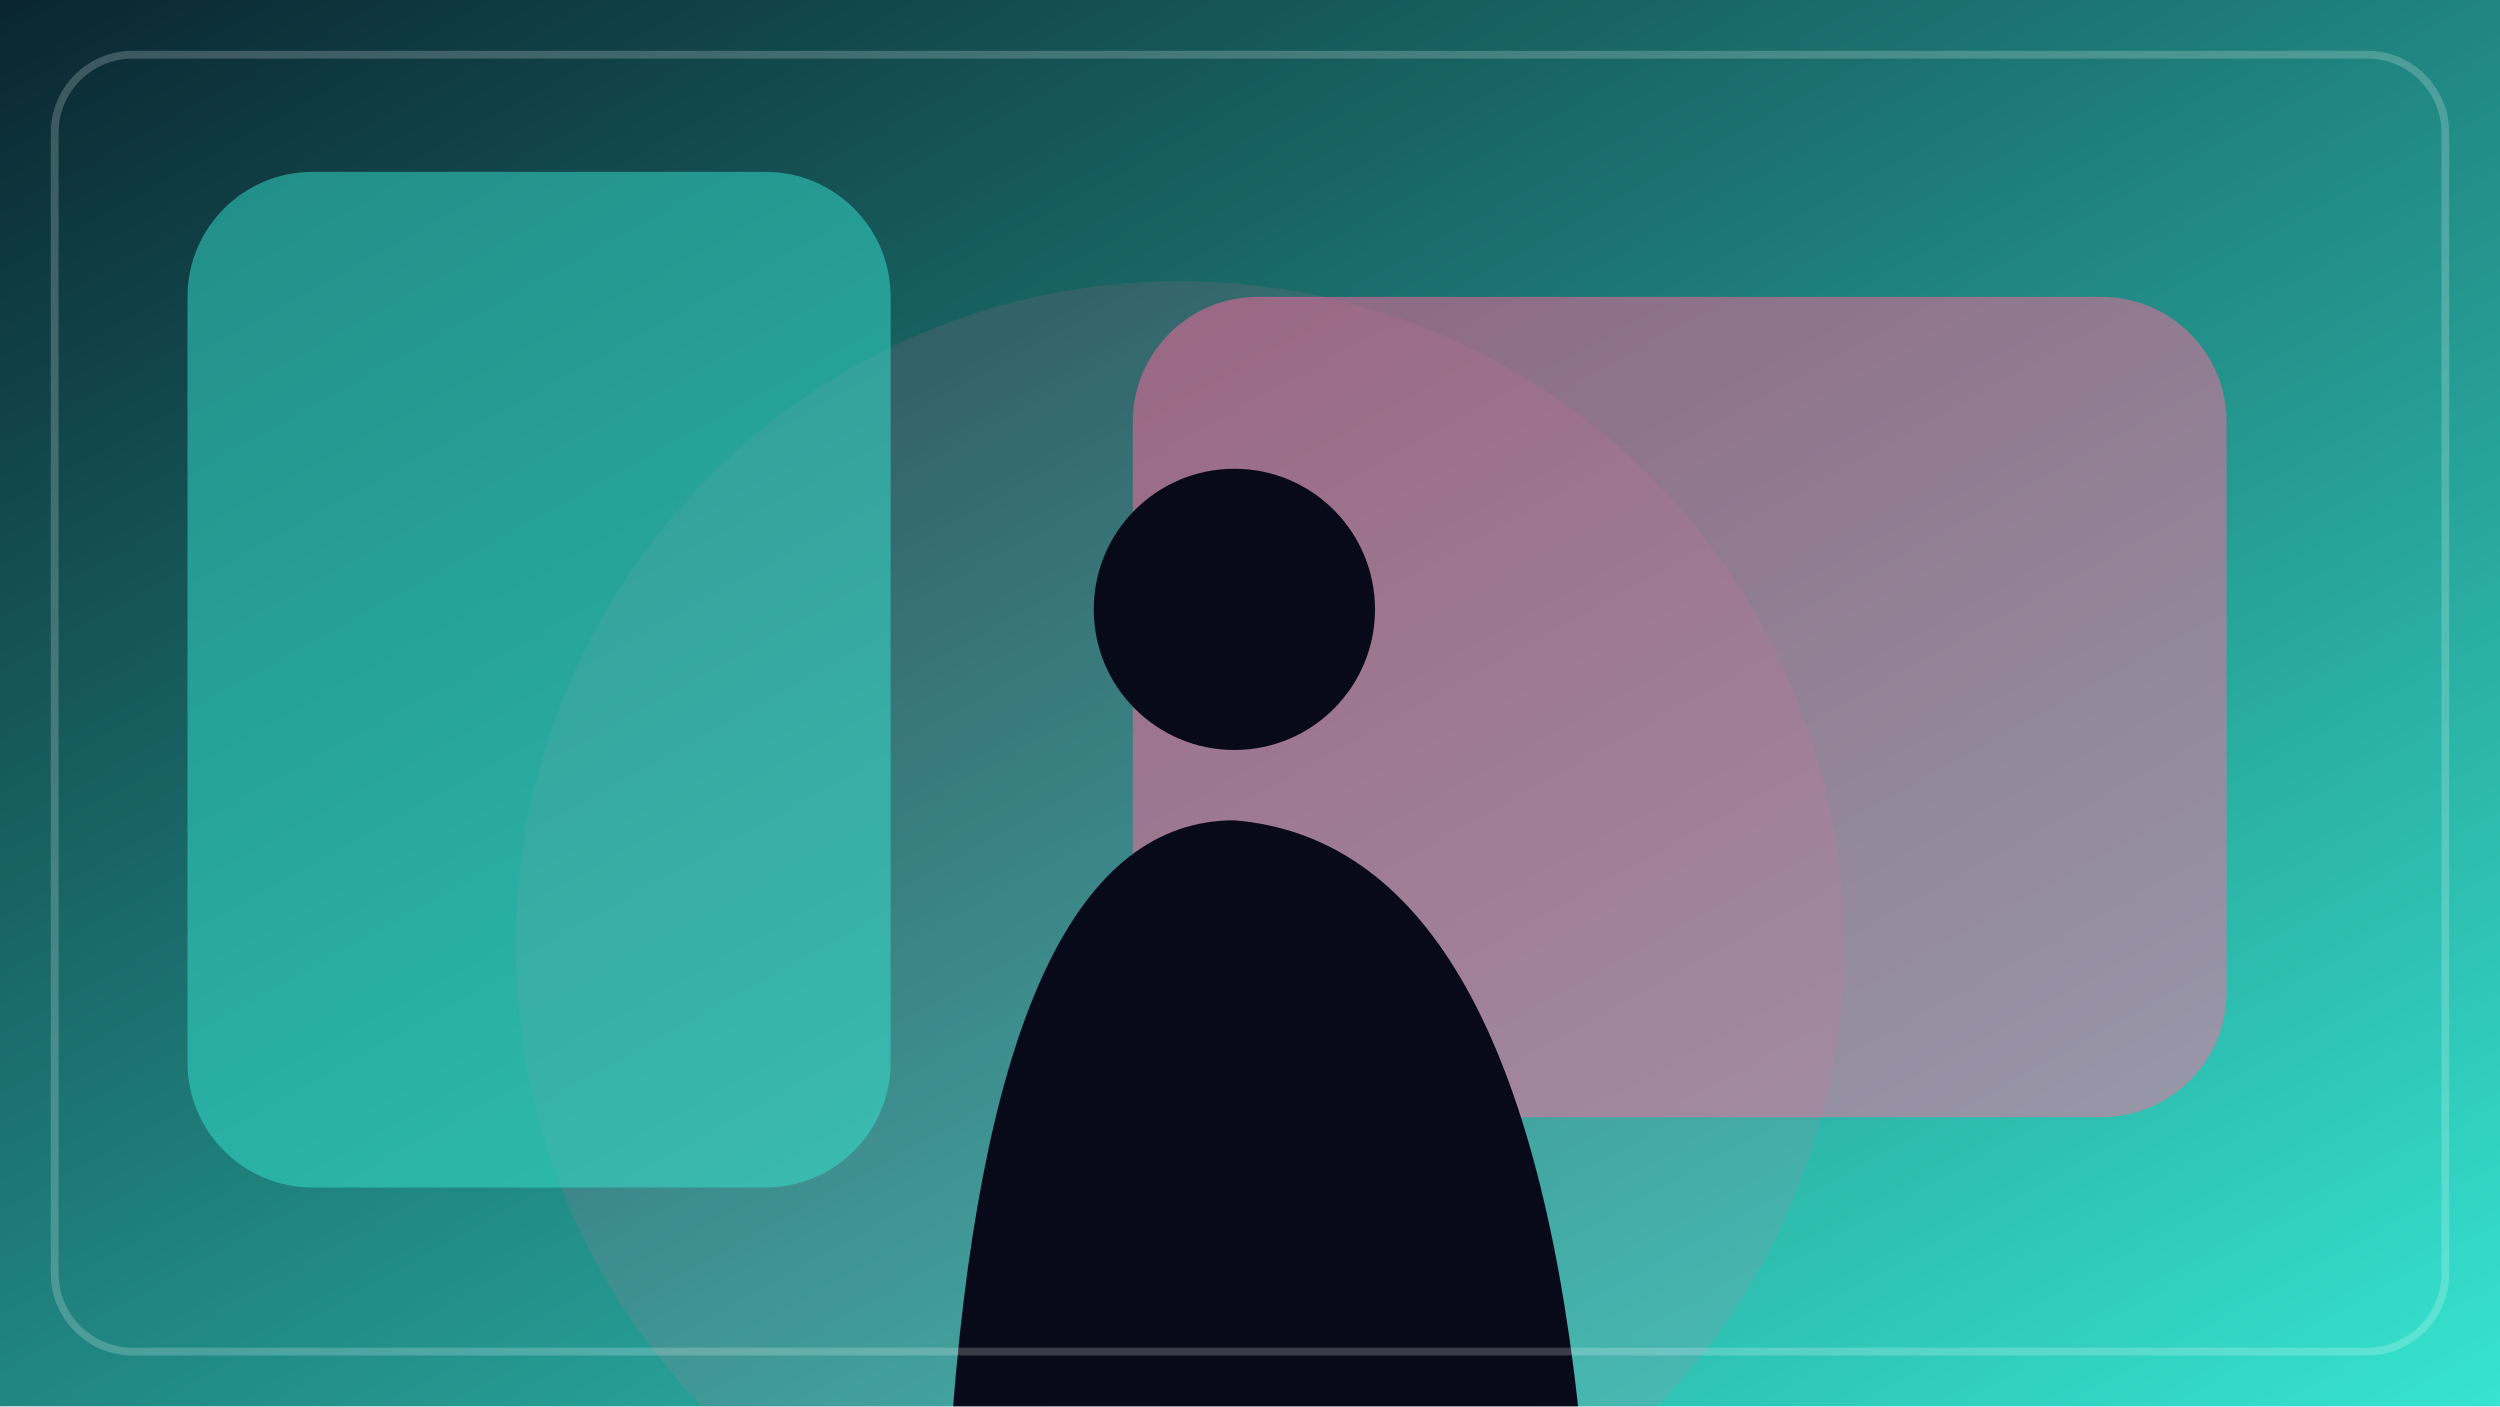
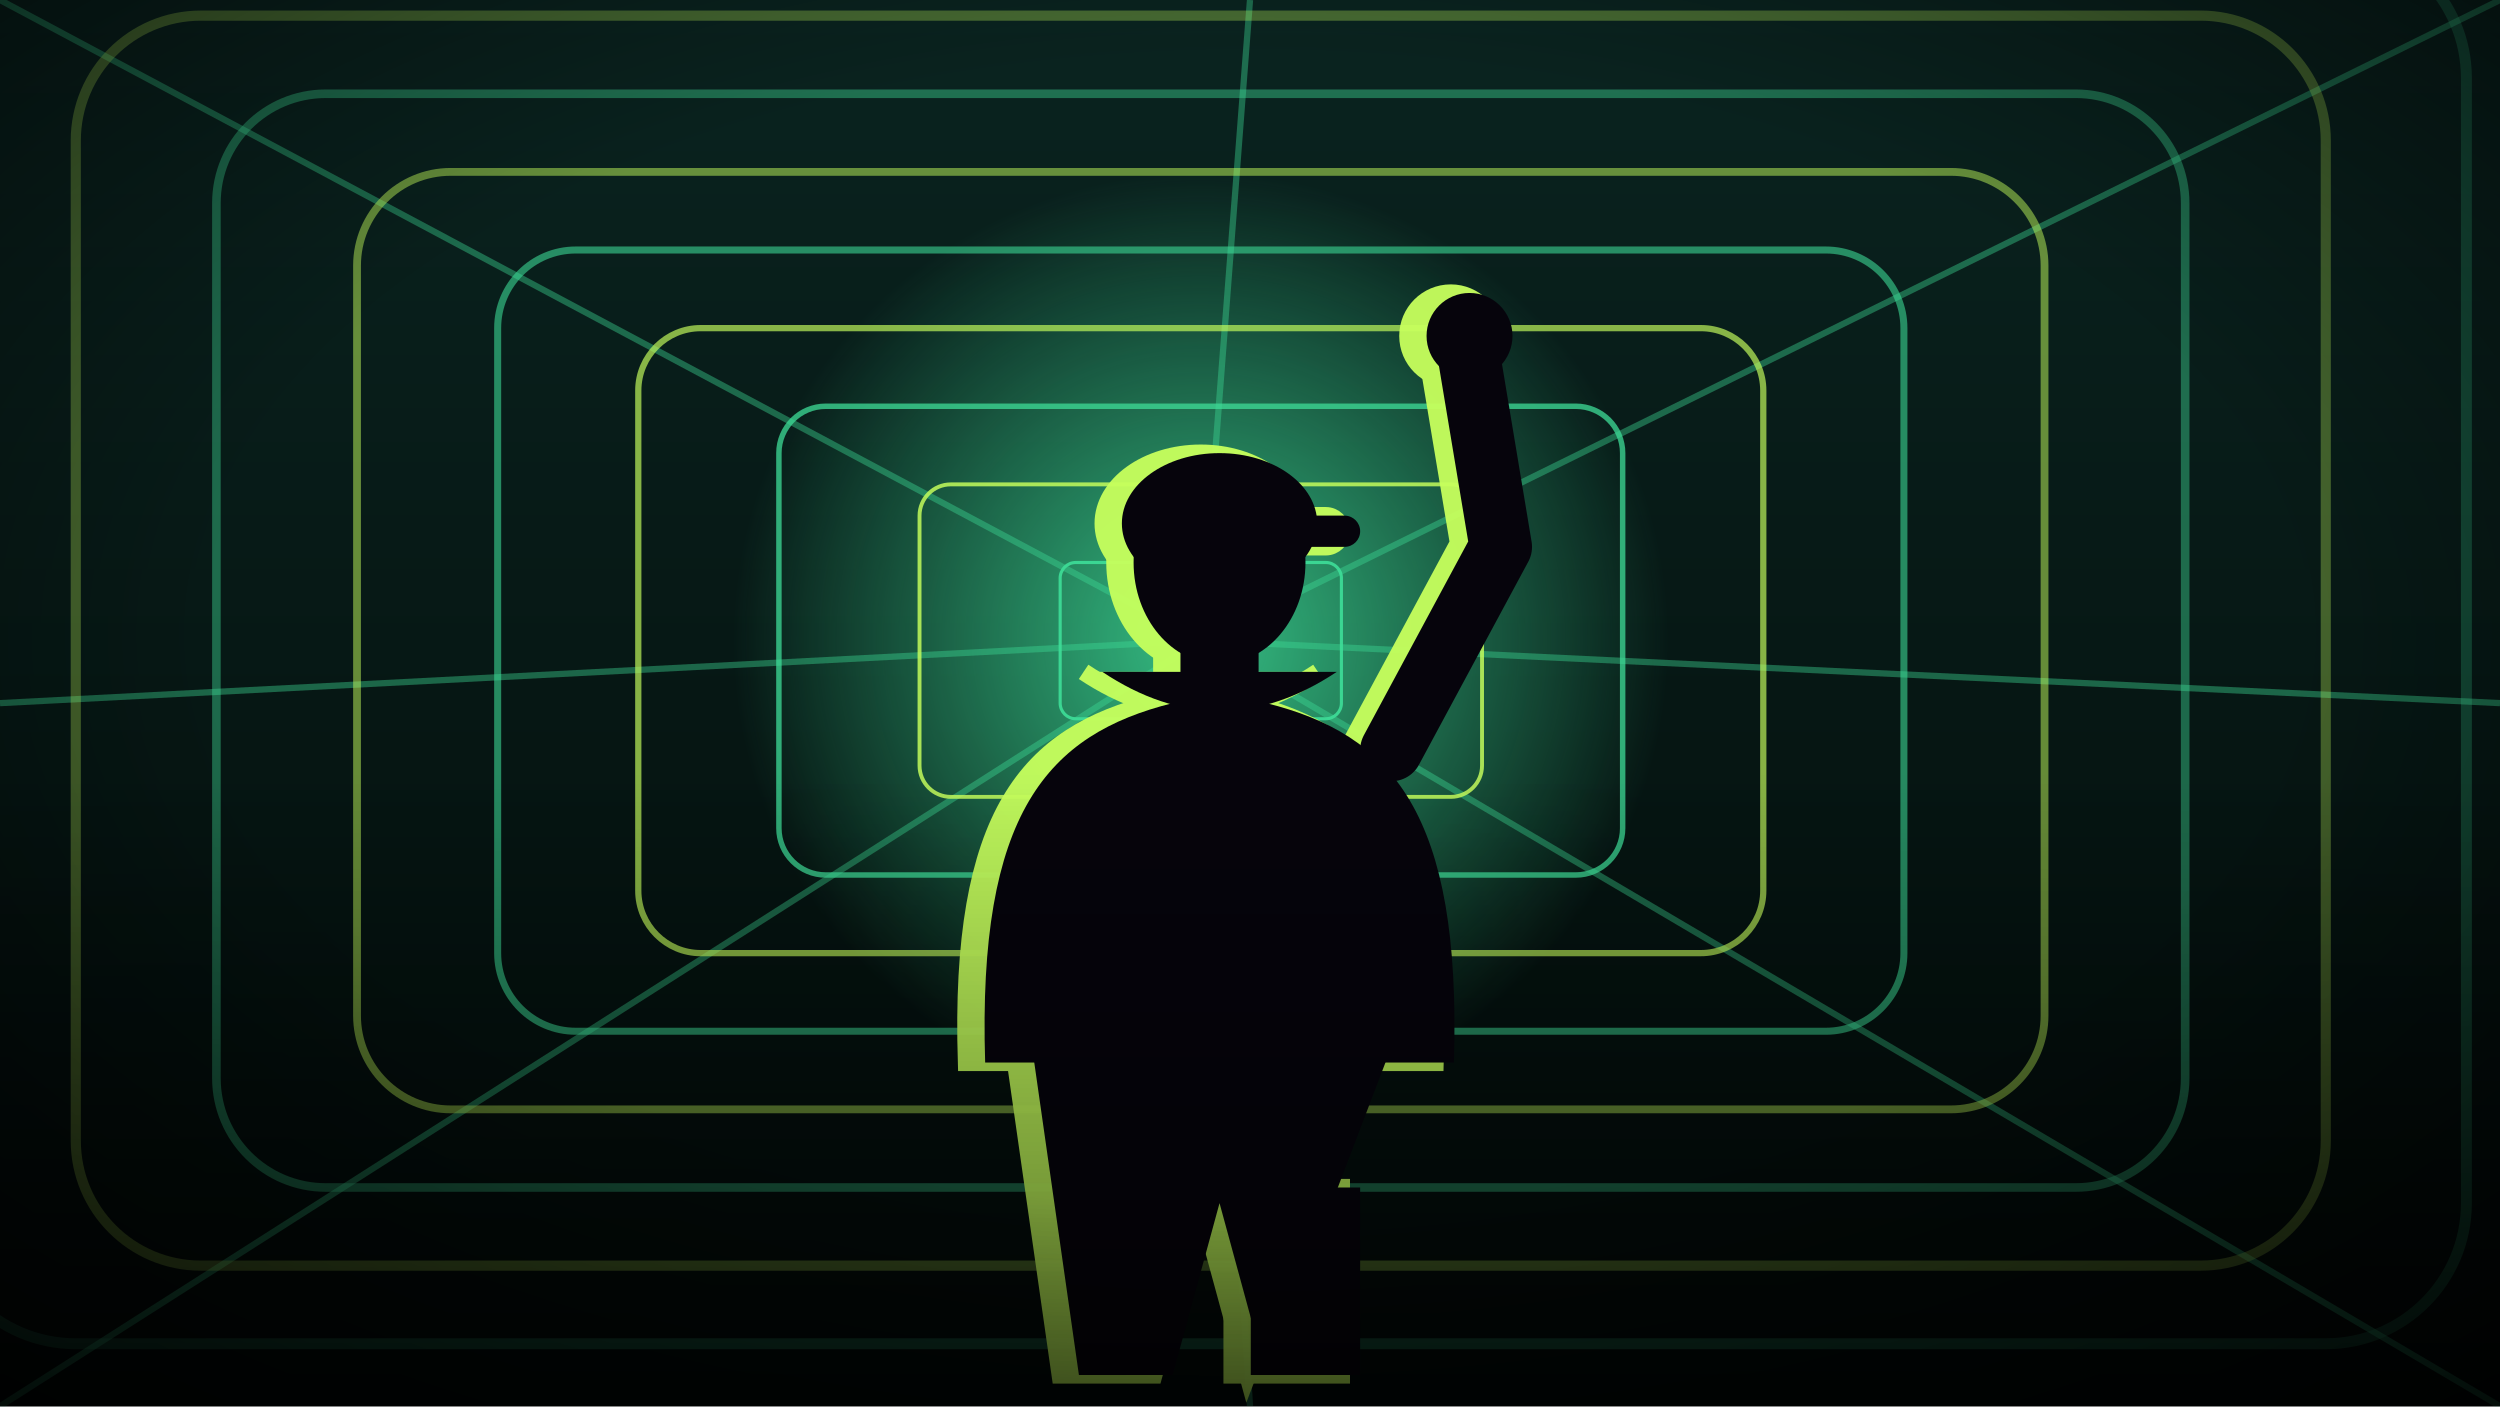
- <svg xmlns="http://www.w3.org/2000/svg" viewBox="0 0 320 180">
+ <svg xmlns="http://www.w3.org/2000/svg" viewBox="0 0 320 180" width="320" height="180" preserveAspectRatio="xMidYMid slice">
  <defs>
-     <linearGradient id="g" x1="0" y1="0" x2="1" y2="1">
-       <stop stop-color="#0A2630" />
-       <stop offset="1" stop-color="#36E4D0" />
+     <linearGradient id="bgk6" x1="0" y1="0" x2="0" y2="1">
+       <stop offset="0" stop-color="#0A2420" />
+       <stop offset="1" stop-color="#020A08" />
+     </linearGradient>
+     <radialGradient id="glk6" cx=".5" cy=".5" r=".5">
+       <stop offset="0" stop-color="#3DDC97" stop-opacity=".85" />
+       <stop offset="1" stop-color="#3DDC97" stop-opacity="0" />
+     </radialGradient>
+     <radialGradient id="g2k6" cx=".5" cy=".5" r=".5">
+       <stop offset="0" stop-color="#C6FF5C" stop-opacity=".7" />
+       <stop offset="1" stop-color="#C6FF5C" stop-opacity="0" />
+     </radialGradient>
+     <linearGradient id="bek6" x1="0" y1="0" x2="0" y2="1">
+       <stop offset="0" stop-color="#3DDC97" stop-opacity=".55" />
+       <stop offset="1" stop-color="#3DDC97" stop-opacity="0" />
+     </linearGradient>
+     <radialGradient id="vgk6" cx=".5" cy=".45" r=".75">
+       <stop offset=".55" stop-color="#000" stop-opacity="0" />
+       <stop offset="1" stop-color="#000" stop-opacity=".7" />
+     </radialGradient>
+     <linearGradient id="ftk6" x1="0" y1="0" x2="0" y2="1">
+       <stop offset=".55" stop-color="#000" stop-opacity="0" />
+       <stop offset="1" stop-color="#000" stop-opacity=".55" />
    </linearGradient>
  </defs>
-   <rect width="320" height="180" fill="url(#g)" />
-   <circle cx="151" cy="121" r="85" fill="#FF6A9B" opacity=".12" />
-   <rect x="24" y="22" width="90" height="130" rx="16" fill="#36E4D0" opacity=".5" />
-   <rect x="145" y="38" width="140" height="105" rx="16" fill="#FF6A9B" opacity=".5" />
-   <circle cx="158" cy="78" r="18" fill="#090A19" />
-   <path d="M122 180Q128 105 158 105Q194 108 202 180Z" fill="#090A19" />
-   <rect x="7" y="7" width="306" height="166" rx="10" fill="none" stroke="#FFFFFF" stroke-opacity=".2" />
+   <rect width="320" height="180" fill="url(#bgk6)" />
+   <circle cx="153.7" cy="82.0" r="60.0" fill="url(#glk6)" />
+   <path d="M153.7 82.0 L0.0 0.0" stroke="#3DDC97" stroke-width=".8" opacity=".4" />
+   <path d="M153.7 82.0 L320.0 0.0" stroke="#3DDC97" stroke-width=".8" opacity=".4" />
+   <path d="M153.7 82.0 L0.0 180.0" stroke="#3DDC97" stroke-width=".8" opacity=".4" />
+   <path d="M153.7 82.0 L320.0 180.0" stroke="#3DDC97" stroke-width=".8" opacity=".4" />
+   <path d="M153.7 82.0 L0.0 90.0" stroke="#3DDC97" stroke-width=".8" opacity=".4" />
+   <path d="M153.7 82.0 L320.0 90.0" stroke="#3DDC97" stroke-width=".8" opacity=".4" />
+   <path d="M153.7 82.0 L160.0 180.0" stroke="#3DDC97" stroke-width=".8" opacity=".4" />
+   <path d="M153.7 82.0 L160.0 0.0" stroke="#3DDC97" stroke-width=".8" opacity=".4" />
+   <rect x="135.7" y="72.0" width="36.0" height="20.0" rx="2.0" fill="none" stroke="#3DDC97" stroke-width="0.4" opacity="0.92" />
+   <rect x="117.7" y="62.0" width="72.0" height="40.0" rx="4.0" fill="none" stroke="#C6FF5C" stroke-width="0.5" opacity="0.83" />
+   <rect x="99.7" y="52.0" width="108.0" height="60.0" rx="6.0" fill="none" stroke="#3DDC97" stroke-width="0.7" opacity="0.75" />
+   <rect x="81.7" y="42.0" width="144.0" height="80.0" rx="8.0" fill="none" stroke="#C6FF5C" stroke-width="0.8" opacity="0.67" />
+   <rect x="63.7" y="32.0" width="180.0" height="100.0" rx="10.0" fill="none" stroke="#3DDC97" stroke-width="0.9" opacity="0.58" />
+   <rect x="45.7" y="22.0" width="216.0" height="120.0" rx="12.0" fill="none" stroke="#C6FF5C" stroke-width="1.0" opacity="0.50" />
+   <rect x="27.7" y="12.0" width="252.0" height="140.0" rx="14.0" fill="none" stroke="#3DDC97" stroke-width="1.1" opacity="0.42" />
+   <rect x="9.7" y="2.0" width="288.0" height="160.0" rx="16.0" fill="none" stroke="#C6FF5C" stroke-width="1.3" opacity="0.33" />
+   <rect x="-8.3" y="-8.0" width="324.0" height="180.0" rx="18.0" fill="none" stroke="#3DDC97" stroke-width="1.4" opacity="0.25" />
+   <rect x="-26.3" y="-18.0" width="360.0" height="200.0" rx="20.0" fill="none" stroke="#C6FF5C" stroke-width="1.5" opacity="0.17" />
+   <g>
+     <g fill="#C6FF5C" stroke="#C6FF5C" stroke-width="2.2" opacity=".95">
+       <ellipse cx="153.7" cy="72.0" rx="11.0" ry="13.0" />
+       <ellipse cx="153.7" cy="67.0" rx="12.5" ry="9.0" />
+       <rect x="151.7" y="66.0" width="20.0" height="4.0" rx="2.0" />
+       <rect x="148.7" y="82.0" width="10.0" height="10.0" />
+       <path d="M123.7 136.0 C122.7 104.0 131.7 94.0 147.7 90.0 L159.7 90.0 L159.7 90.0 L159.7 90.0 C175.7 94.0 184.7 104.0 183.7 136.0 Z" />
+       <path d="M129.7 134.0 L135.7 176.0 L147.7 176.0 L153.7 154.0 L159.7 176.0 L175.7 134.0 Z" />
+       <rect x="157.7" y="152.0" width="14.0" height="24.0" />
+       <path d="M175.7 96.0 L189.7 70.0 L185.7 46.0" fill="none" stroke="#C6FF5C" stroke-width="8.0" stroke-linecap="round" stroke-linejoin="round" />
+       <circle cx="185.7" cy="43.0" r="5.5" />
+       <path d="M138.7 86.0 q15.0 10.0 30.0 0" />
+     </g>
+     <g fill="#06040C" transform="translate(2.4 0)">
+       <ellipse cx="153.7" cy="72.0" rx="11.0" ry="13.0" />
+       <ellipse cx="153.7" cy="67.0" rx="12.5" ry="9.0" />
+       <rect x="151.7" y="66.0" width="20.0" height="4.0" rx="2.0" />
+       <rect x="148.7" y="82.0" width="10.0" height="10.0" />
+       <path d="M123.7 136.0 C122.7 104.0 131.7 94.0 147.7 90.0 L159.7 90.0 L159.7 90.0 L159.7 90.0 C175.7 94.0 184.7 104.0 183.7 136.0 Z" />
+       <path d="M129.7 134.0 L135.7 176.0 L147.7 176.0 L153.7 154.0 L159.7 176.0 L175.7 134.0 Z" />
+       <rect x="157.7" y="152.0" width="14.0" height="24.0" />
+       <path d="M175.7 96.0 L189.7 70.0 L185.7 46.0" fill="none" stroke="#06040C" stroke-width="8.0" stroke-linecap="round" stroke-linejoin="round" />
+       <circle cx="185.7" cy="43.0" r="5.5" />
+       <path d="M138.7 86.0 q15.0 10.0 30.0 0" />
+     </g>
+   </g>
+   <rect width="320" height="180" fill="url(#vgk6)" />
+   <rect width="320" height="180" fill="url(#ftk6)" />
</svg>
